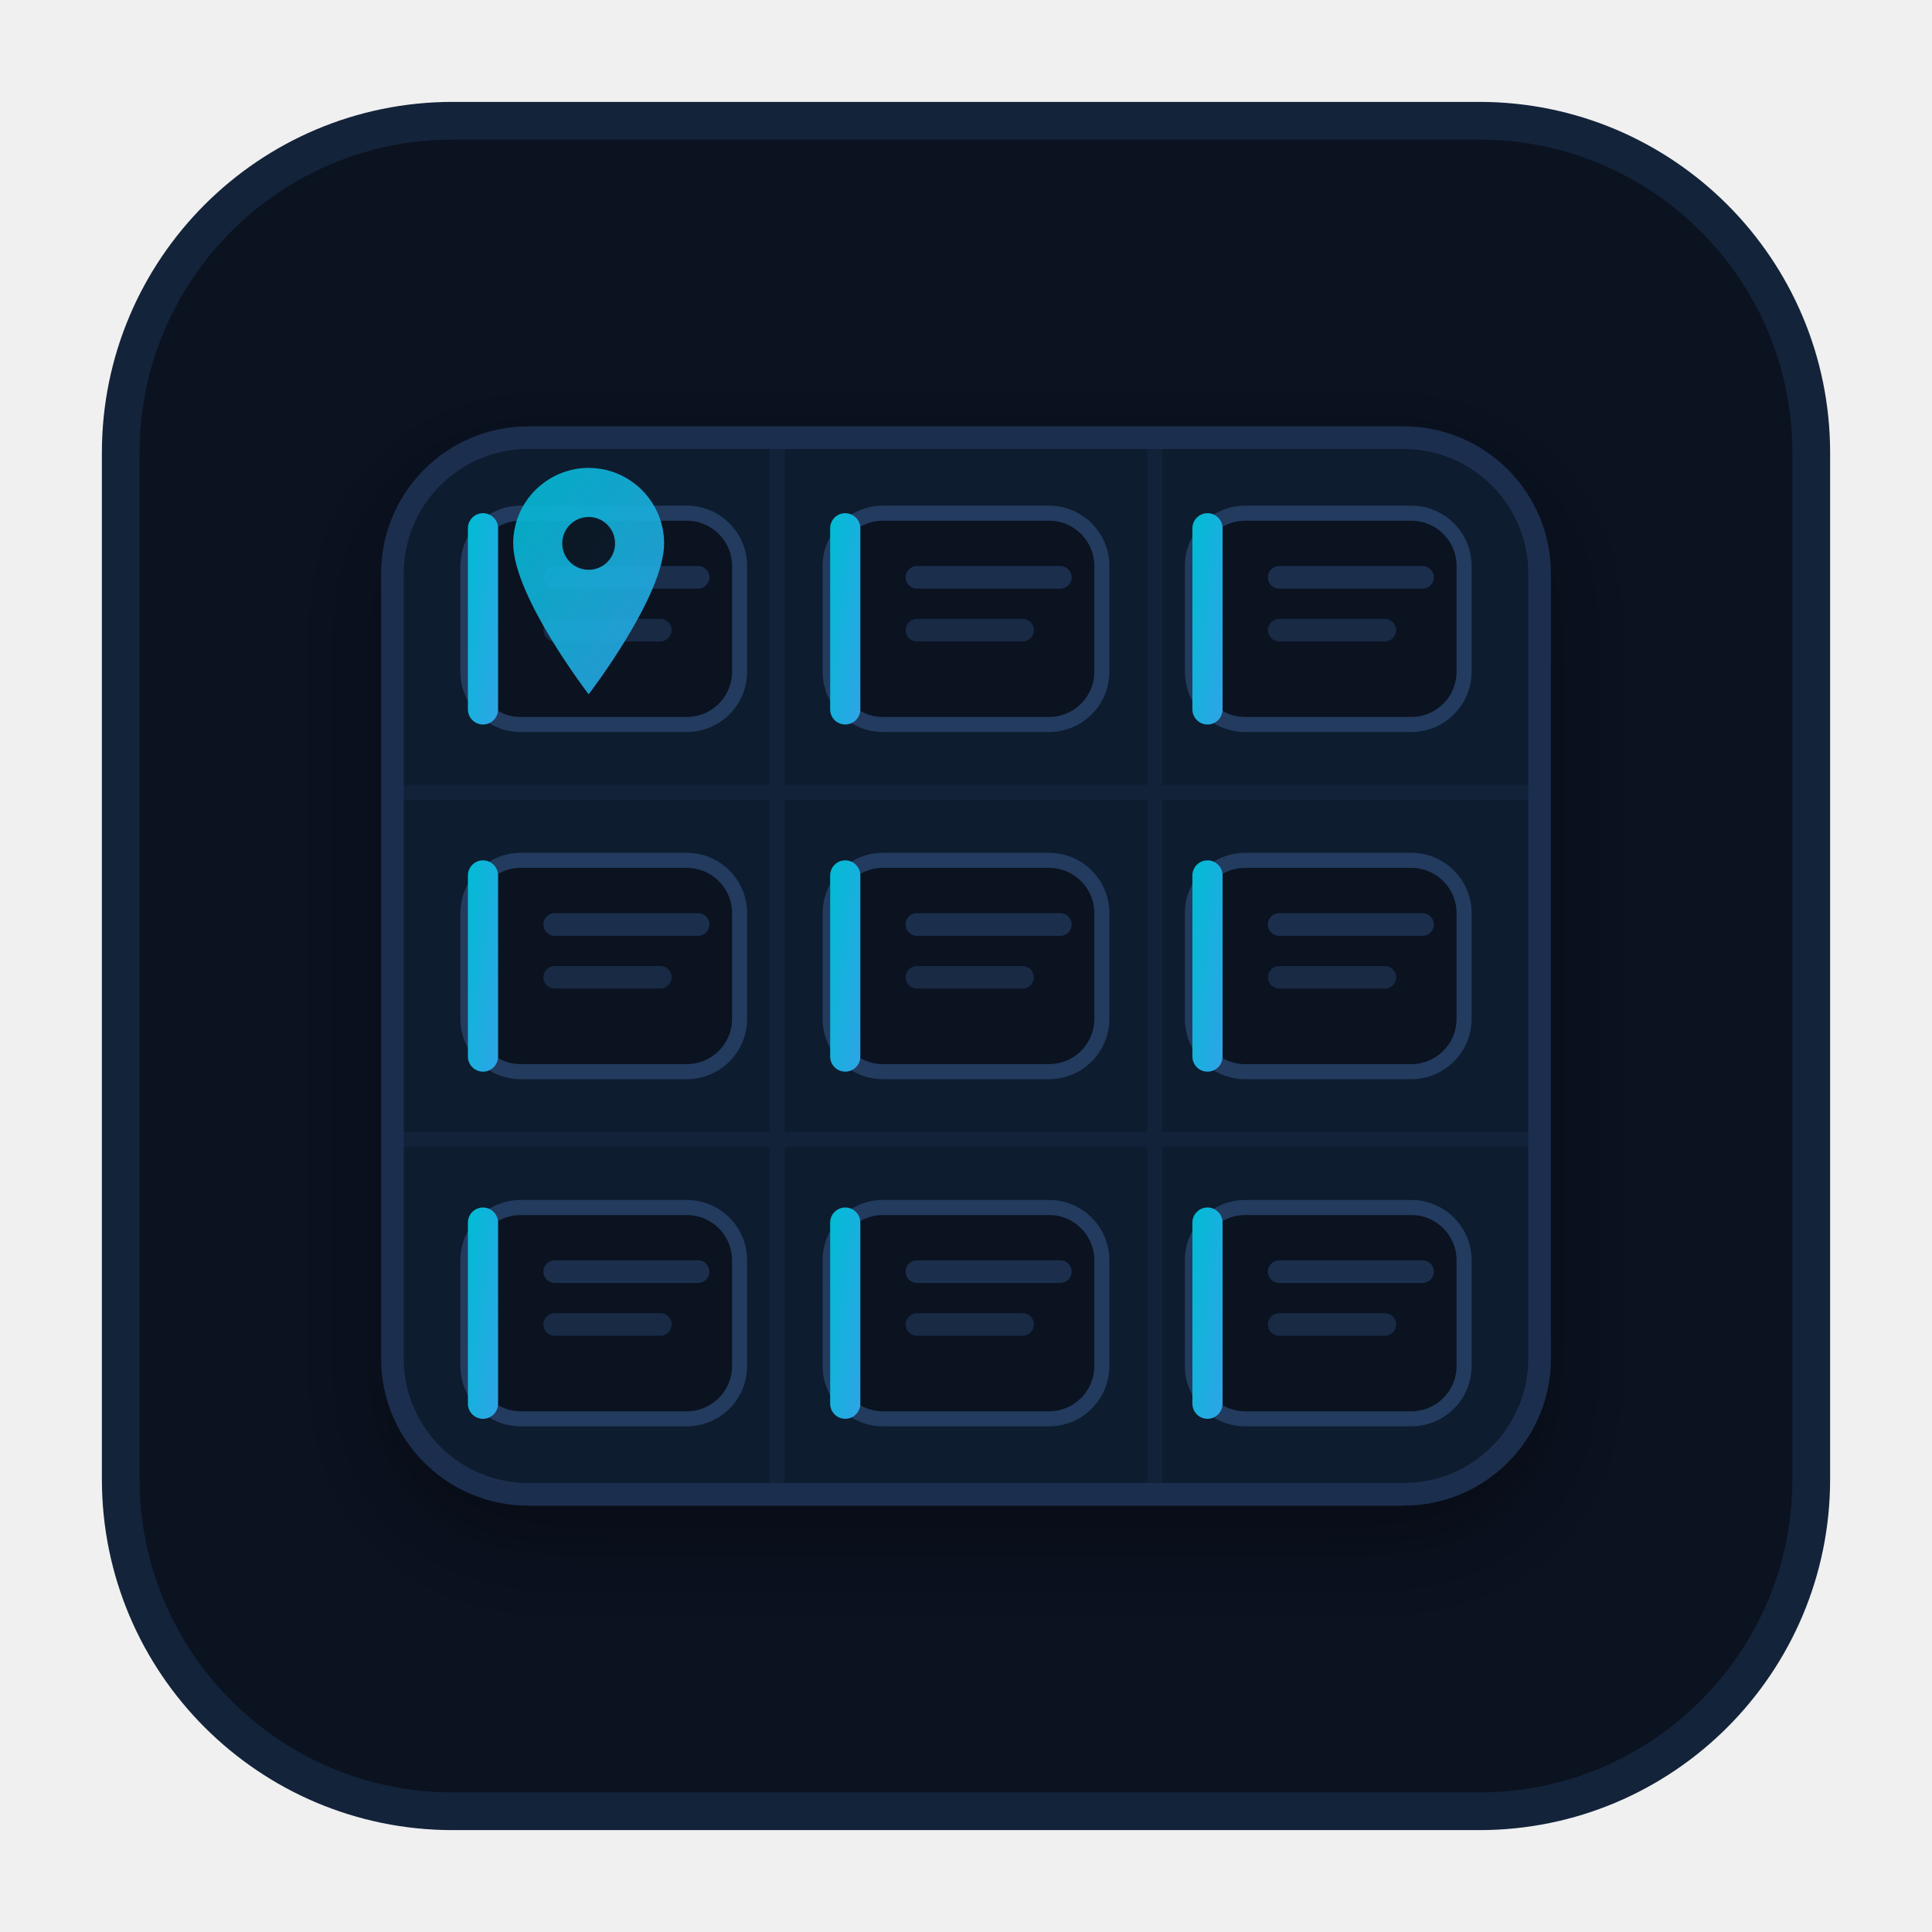
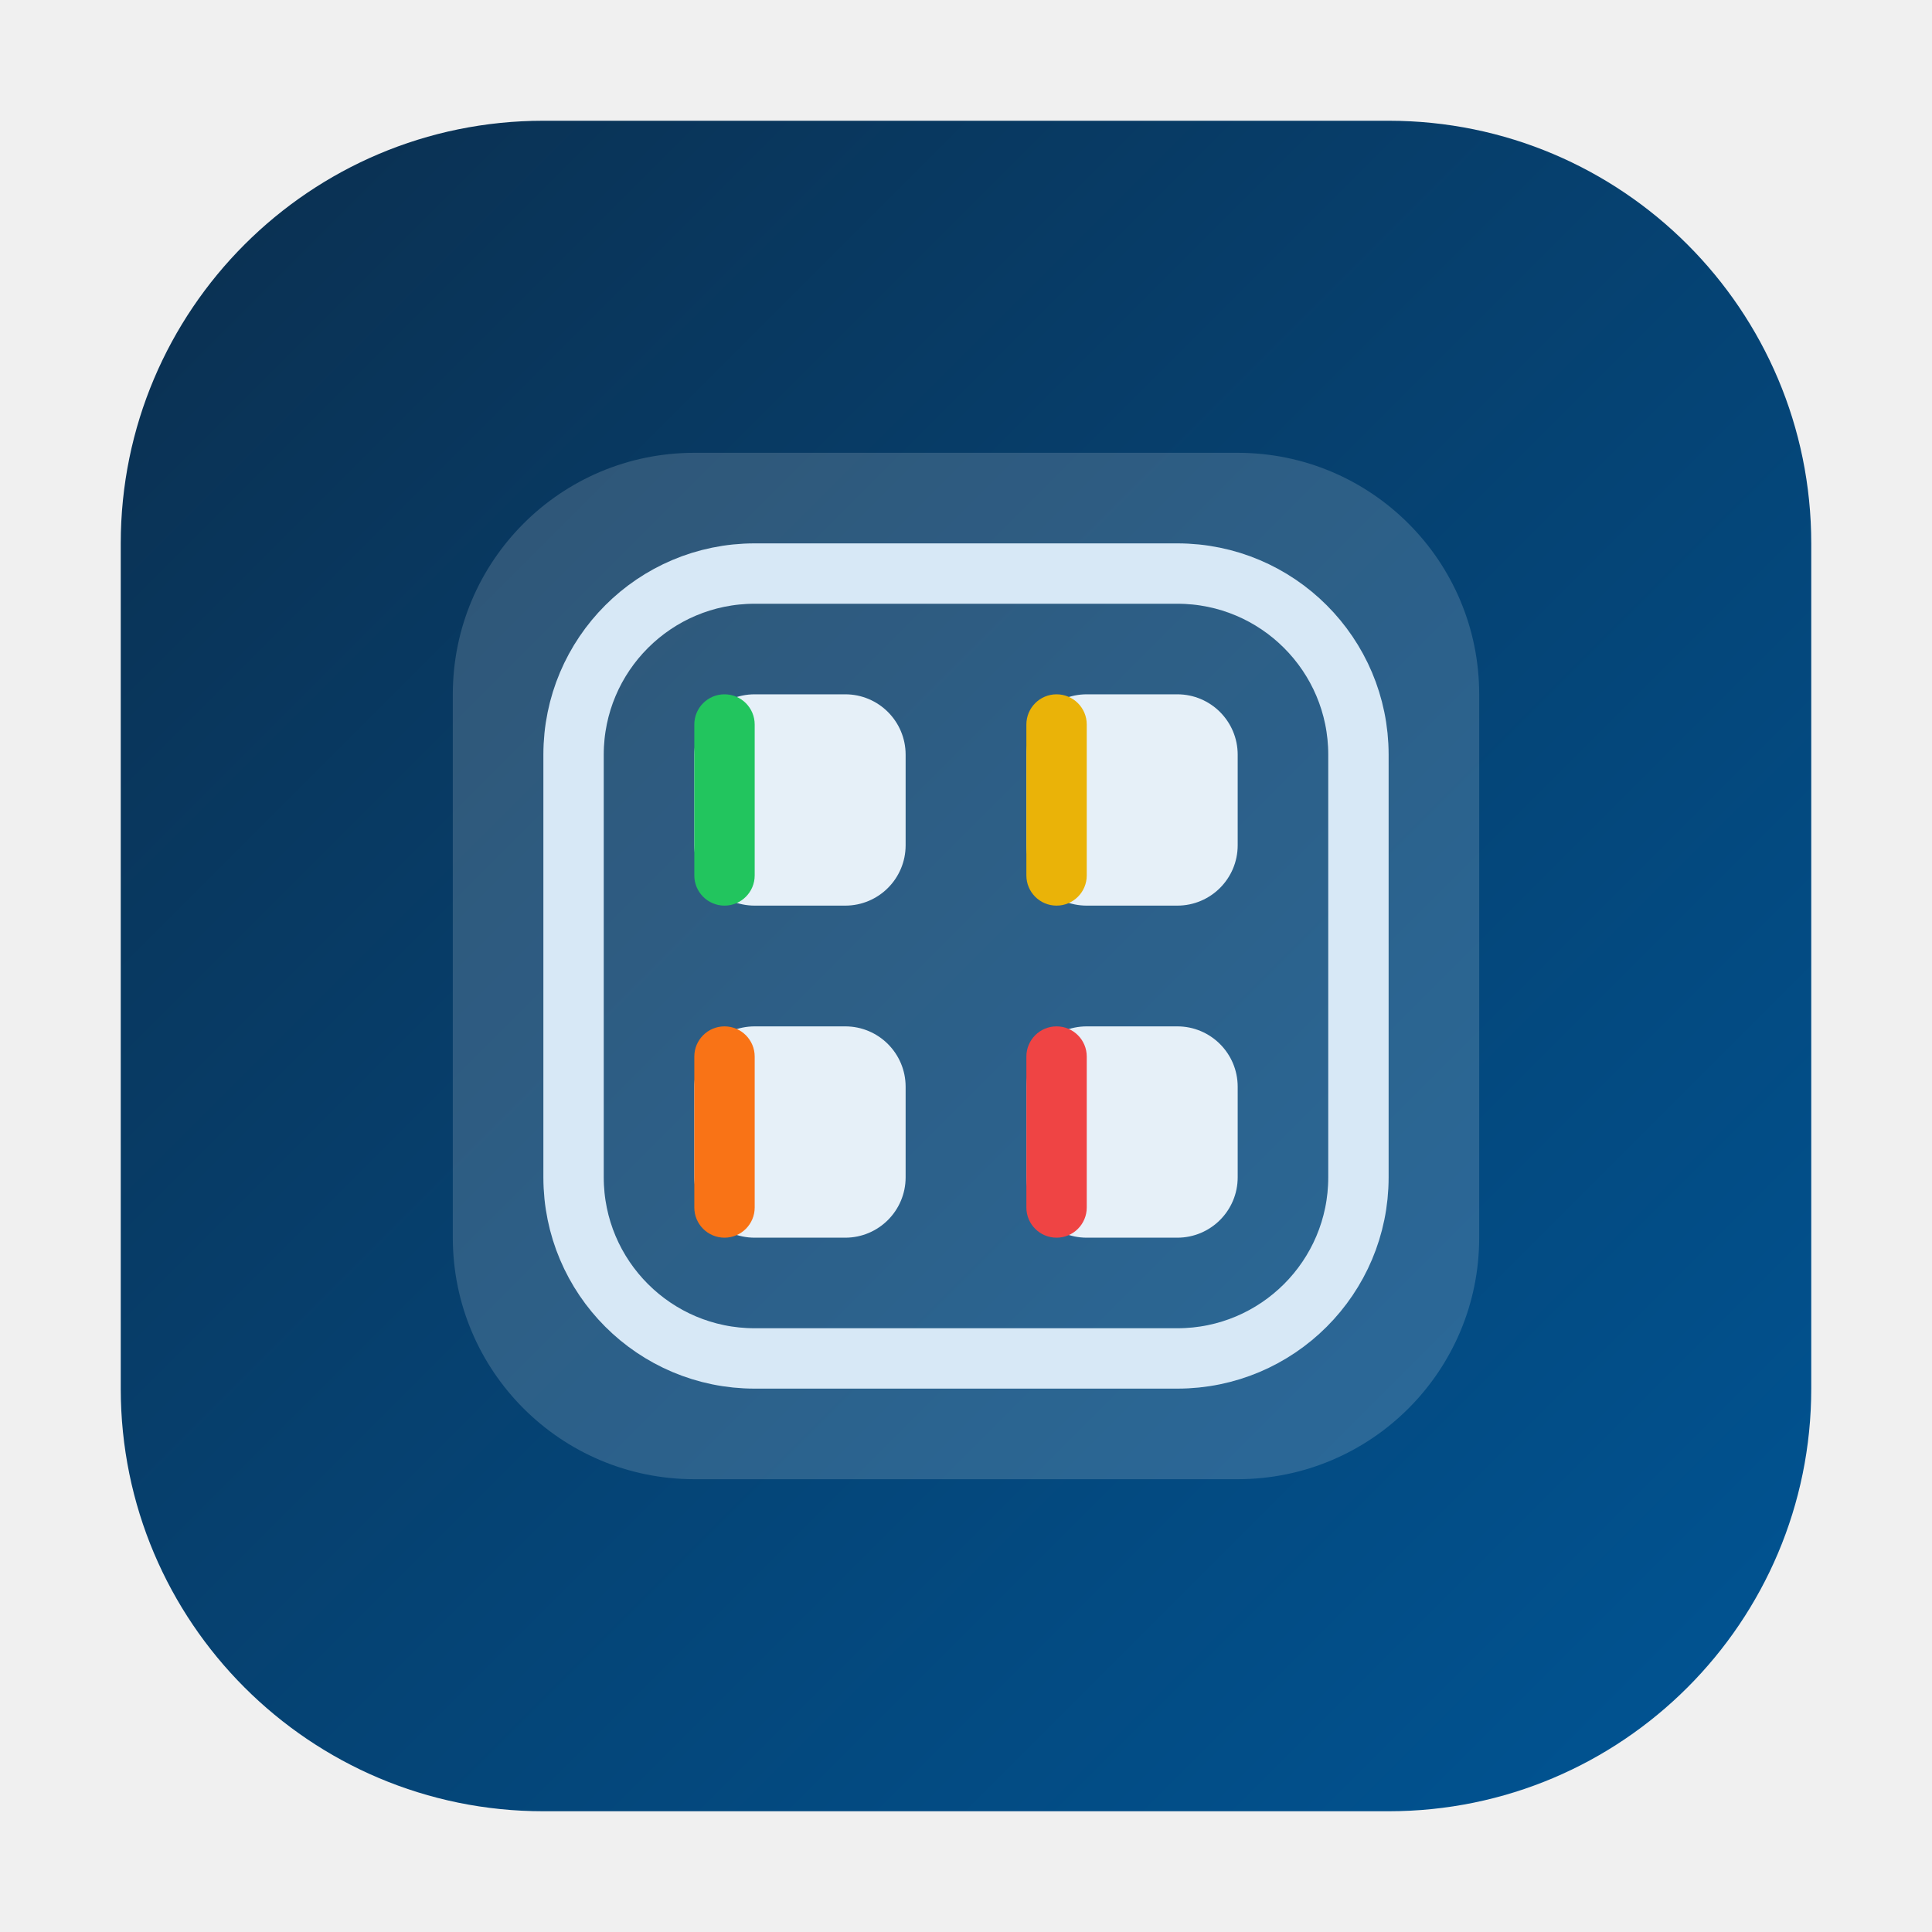
- <svg xmlns="http://www.w3.org/2000/svg" width="512" height="512" viewBox="0 0 512 512">
+ <svg xmlns="http://www.w3.org/2000/svg" width="64" height="64" viewBox="0 0 64 64" role="img" aria-label="Förmågekarta">
  <defs>
-     <linearGradient id="accent" x1="0" y1="0" x2="1" y2="1">
-       <stop offset="0" stop-color="#00bcd4" />
-       <stop offset="1" stop-color="#2fa4e7" />
+     <linearGradient id="bg" x1="0" y1="0" x2="1" y2="1">
+       <stop offset="0" stop-color="#0b2f4f" />
+       <stop offset="1" stop-color="#005595" />
    </linearGradient>
-     <filter id="softShadow" x="-20%" y="-20%" width="140%" height="140%">
-       <feDropShadow dx="0" dy="10" stdDeviation="12" flood-color="#000000" flood-opacity="0.35" />
-     </filter>
  </defs>
-   <rect x="32" y="32" width="448" height="448" rx="88" fill="#0b1220" />
-   <rect x="32" y="32" width="448" height="448" rx="88" fill="none" stroke="#13233a" stroke-width="10" />
-   <g filter="url(#softShadow)">
-     <rect x="104" y="116" width="304" height="280" rx="36" fill="#0f1a2d" stroke="#1b2f4d" stroke-width="6" />
+   <rect x="4" y="4" width="56" height="56" rx="14" fill="url(#bg)" />
+   <rect x="15" y="15" width="34" height="34" rx="8" fill="#ffffff" opacity="0.16" />
+   <rect x="19" y="19" width="26" height="26" rx="6" fill="none" stroke="#d7e8f6" stroke-width="2" />
+   <g fill="#e6f0f8">
+     <rect x="23" y="23" width="7" height="7" rx="2" />
+     <rect x="34" y="23" width="7" height="7" rx="2" />
+     <rect x="23" y="34" width="7" height="7" rx="2" />
+     <rect x="34" y="34" width="7" height="7" rx="2" />
  </g>
-   <g opacity="0.35" stroke="#1b2f4d" stroke-width="4">
-     <line x1="104" y1="210" x2="408" y2="210" />
-     <line x1="104" y1="302" x2="408" y2="302" />
-     <line x1="206" y1="116" x2="206" y2="396" />
-     <line x1="306" y1="116" x2="306" y2="396" />
-   </g>
-   <g>
-     <g>
-       <rect x="124" y="136" width="72" height="56" rx="14" fill="#0b1220" stroke="#223b5e" stroke-width="4" />
-       <rect x="124" y="136" width="8" height="56" rx="4" fill="url(#accent)" />
-       <rect x="144" y="150" width="44" height="6" rx="3" fill="#1b2f4d" />
-       <rect x="144" y="164" width="34" height="6" rx="3" fill="#1b2f4d" opacity="0.8" />
-     </g>
-     <g>
-       <rect x="220" y="136" width="72" height="56" rx="14" fill="#0b1220" stroke="#223b5e" stroke-width="4" />
-       <rect x="220" y="136" width="8" height="56" rx="4" fill="url(#accent)" />
-       <rect x="240" y="150" width="44" height="6" rx="3" fill="#1b2f4d" />
-       <rect x="240" y="164" width="34" height="6" rx="3" fill="#1b2f4d" opacity="0.8" />
-     </g>
-     <g>
-       <rect x="316" y="136" width="72" height="56" rx="14" fill="#0b1220" stroke="#223b5e" stroke-width="4" />
-       <rect x="316" y="136" width="8" height="56" rx="4" fill="url(#accent)" />
-       <rect x="336" y="150" width="44" height="6" rx="3" fill="#1b2f4d" />
-       <rect x="336" y="164" width="34" height="6" rx="3" fill="#1b2f4d" opacity="0.8" />
-     </g>
-     <g>
-       <rect x="124" y="228" width="72" height="56" rx="14" fill="#0b1220" stroke="#223b5e" stroke-width="4" />
-       <rect x="124" y="228" width="8" height="56" rx="4" fill="url(#accent)" />
-       <rect x="144" y="242" width="44" height="6" rx="3" fill="#1b2f4d" />
-       <rect x="144" y="256" width="34" height="6" rx="3" fill="#1b2f4d" opacity="0.8" />
-     </g>
-     <g>
-       <rect x="220" y="228" width="72" height="56" rx="14" fill="#0b1220" stroke="#223b5e" stroke-width="4" />
-       <rect x="220" y="228" width="8" height="56" rx="4" fill="url(#accent)" />
-       <rect x="240" y="242" width="44" height="6" rx="3" fill="#1b2f4d" />
-       <rect x="240" y="256" width="34" height="6" rx="3" fill="#1b2f4d" opacity="0.8" />
-     </g>
-     <g>
-       <rect x="316" y="228" width="72" height="56" rx="14" fill="#0b1220" stroke="#223b5e" stroke-width="4" />
-       <rect x="316" y="228" width="8" height="56" rx="4" fill="url(#accent)" />
-       <rect x="336" y="242" width="44" height="6" rx="3" fill="#1b2f4d" />
-       <rect x="336" y="256" width="34" height="6" rx="3" fill="#1b2f4d" opacity="0.8" />
-     </g>
-     <g>
-       <rect x="124" y="320" width="72" height="56" rx="14" fill="#0b1220" stroke="#223b5e" stroke-width="4" />
-       <rect x="124" y="320" width="8" height="56" rx="4" fill="url(#accent)" />
-       <rect x="144" y="334" width="44" height="6" rx="3" fill="#1b2f4d" />
-       <rect x="144" y="348" width="34" height="6" rx="3" fill="#1b2f4d" opacity="0.8" />
-     </g>
-     <g>
-       <rect x="220" y="320" width="72" height="56" rx="14" fill="#0b1220" stroke="#223b5e" stroke-width="4" />
-       <rect x="220" y="320" width="8" height="56" rx="4" fill="url(#accent)" />
-       <rect x="240" y="334" width="44" height="6" rx="3" fill="#1b2f4d" />
-       <rect x="240" y="348" width="34" height="6" rx="3" fill="#1b2f4d" opacity="0.8" />
-     </g>
-     <g>
-       <rect x="316" y="320" width="72" height="56" rx="14" fill="#0b1220" stroke="#223b5e" stroke-width="4" />
-       <rect x="316" y="320" width="8" height="56" rx="4" fill="url(#accent)" />
-       <rect x="336" y="334" width="44" height="6" rx="3" fill="#1b2f4d" />
-       <rect x="336" y="348" width="34" height="6" rx="3" fill="#1b2f4d" opacity="0.8" />
-     </g>
-   </g>
-   <g transform="translate(104 116)">
-     <path d="M32 28c0-11 9-20 20-20s20 9 20 20c0 14-20 40-20 40S32 42 32 28z" fill="url(#accent)" opacity="0.9" />
-     <circle cx="52" cy="28" r="7" fill="#0b1220" opacity="0.95" />
-   </g>
+   <rect x="23" y="23" width="2" height="7" rx="1" fill="#22c55e" />
+   <rect x="34" y="23" width="2" height="7" rx="1" fill="#eab308" />
+   <rect x="23" y="34" width="2" height="7" rx="1" fill="#f97316" />
+   <rect x="34" y="34" width="2" height="7" rx="1" fill="#ef4444" />
</svg>
